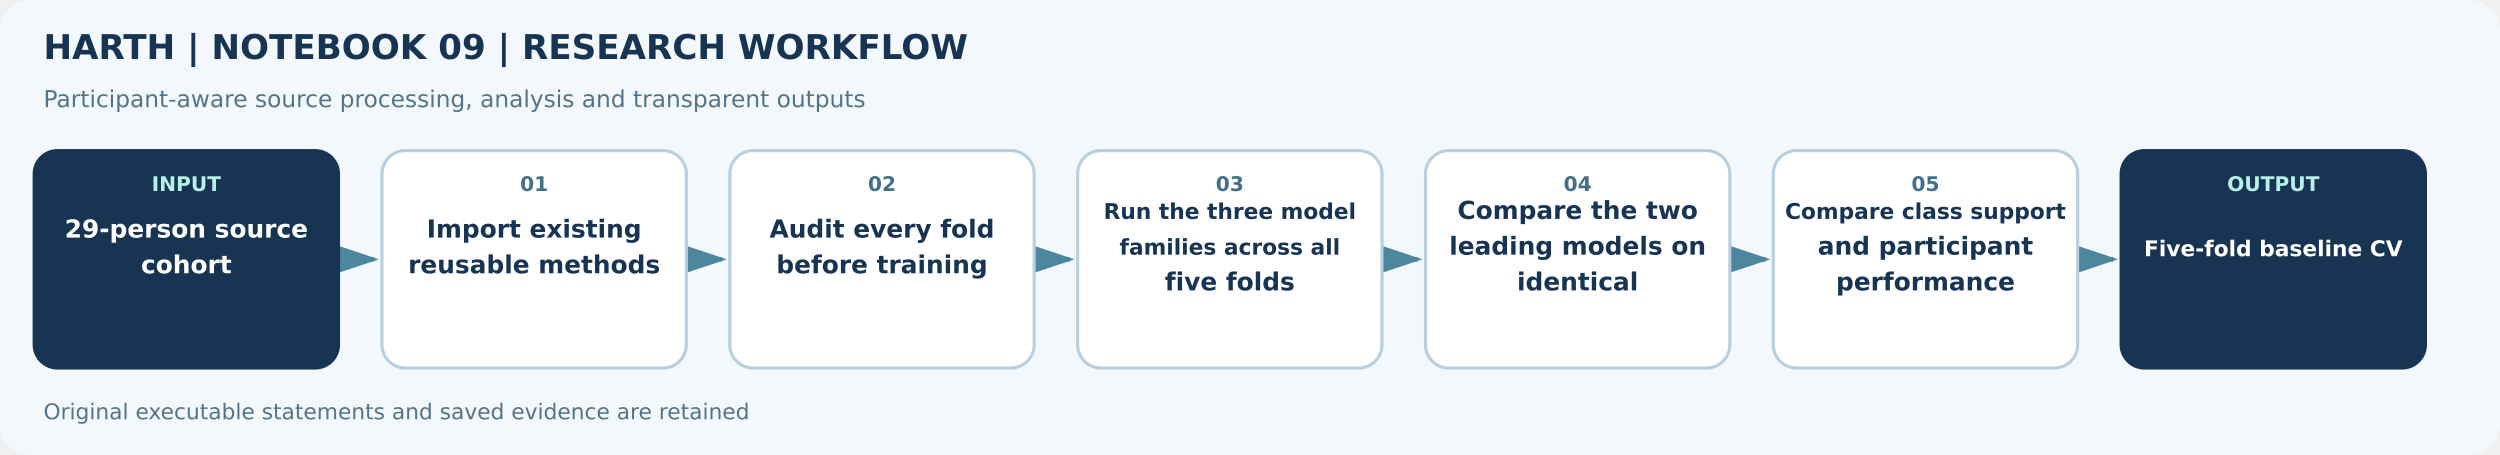
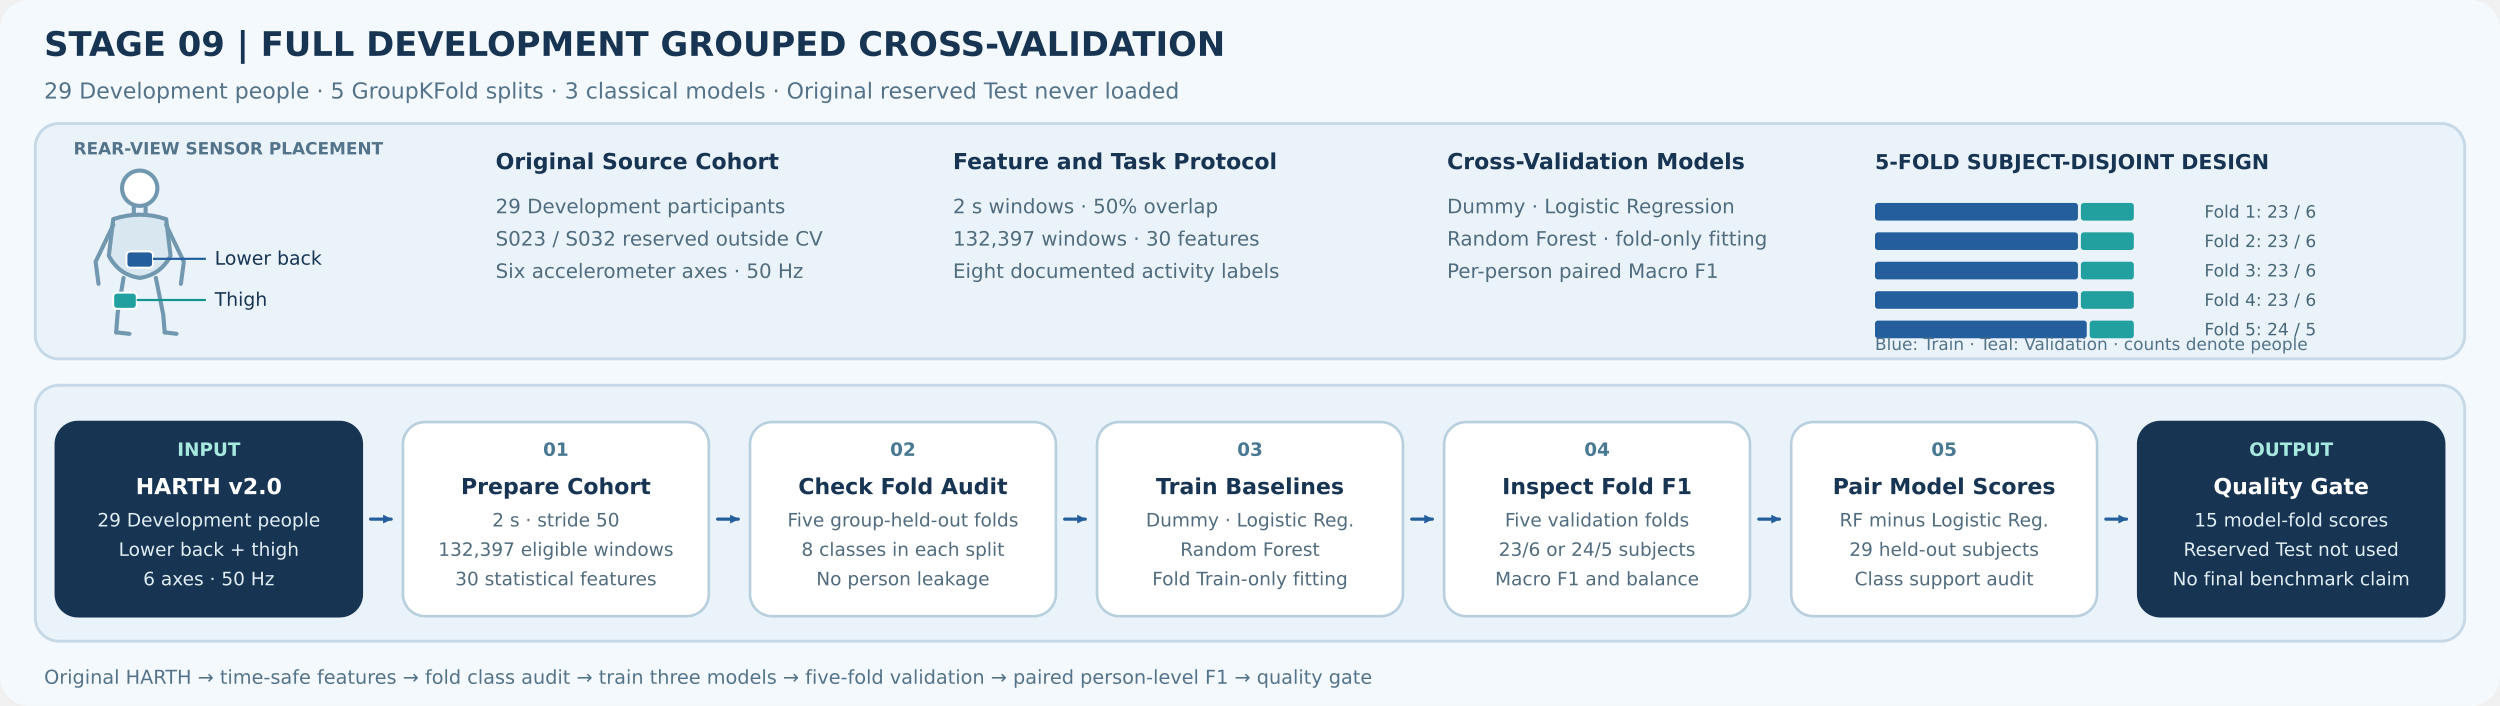
- <svg xmlns="http://www.w3.org/2000/svg" width="1610" height="293" viewBox="0 0 1610 293" role="img" aria-labelledby="title desc">
+ <svg xmlns="http://www.w3.org/2000/svg" width="1700" height="480" viewBox="0 0 1700 480" role="img" aria-labelledby="title desc">
  <defs>
-     <marker id="a" markerWidth="10" markerHeight="10" refX="8" refY="3" orient="auto">
-       <path d="M0 0 L0 6 L9 3 Z" fill="#4C879D" />
+     <marker id="small-arrow" markerUnits="userSpaceOnUse" markerWidth="6" markerHeight="6" refX="5.5" refY="3" orient="auto">
+       <path d="M0 0 L6 3 L0 6 Z" fill="#245E9D" />
    </marker>
  </defs>
-   <rect width="1610" height="293" rx="20" fill="#F3F8FC" />
-   <text x="28" y="38" font-family="DejaVu Sans, Arial, sans-serif" font-weight="700" font-size="22" fill="#173453">HARTH  |  NOTEBOOK 09  |  RESEARCH WORKFLOW</text>
-   <text x="28" y="69" font-family="DejaVu Sans, Arial, sans-serif" font-size="15" fill="#54738A">Participant-aware source processing, analysis and transparent outputs</text>
+   <rect width="1700" height="480" rx="20" fill="#F4F9FD" />
  <g font-family="DejaVu Sans, Arial, sans-serif">
-     <path d="M224 167 H241" stroke="#4C879D" stroke-width="3" marker-end="url(#a)" />
-     <path d="M448 167 H465" stroke="#4C879D" stroke-width="3" marker-end="url(#a)" />
-     <path d="M672 167 H689" stroke="#4C879D" stroke-width="3" marker-end="url(#a)" />
-     <path d="M896 167 H913" stroke="#4C879D" stroke-width="3" marker-end="url(#a)" />
-     <path d="M1120 167 H1137" stroke="#4C879D" stroke-width="3" marker-end="url(#a)" />
-     <path d="M1344 167 H1361" stroke="#4C879D" stroke-width="3" marker-end="url(#a)" />
-     <g>
-       <rect x="22" y="97" width="196" height="140" rx="15" fill="#173453" stroke="#173453" stroke-width="2" />
-       <text x="120" y="123" text-anchor="middle" font-size="13" font-weight="700" fill="#B6F0E7">INPUT</text>
-       <text x="120" y="153" text-anchor="middle" font-size="16" font-weight="600" fill="white">29-person source</text>
-       <text x="120" y="176" text-anchor="middle" font-size="16" font-weight="600" fill="white">cohort</text>
+     <text x="30" y="38" font-size="23" font-weight="700" fill="#173453">STAGE 09 | FULL DEVELOPMENT GROUPED CROSS-VALIDATION</text>
+     <text x="30" y="67" font-size="15" fill="#54738A">29 Development people · 5 GroupKFold splits · 3 classical models · Original reserved Test never loaded</text>
+     <rect x="24" y="84" width="1652" height="160" rx="16" fill="#EAF3FA" stroke="#C7D9E6" stroke-width="2" />
+     <rect x="24" y="262" width="1652" height="174" rx="16" fill="#EAF3FA" stroke="#C7D9E6" stroke-width="2" />
+     <g aria-label="Professional rear-view lower-back and thigh accelerometer schematic, fully enclosed">
+       <text x="50" y="105" font-size="11.5" font-weight="700" fill="#53738A">REAR-VIEW SENSOR PLACEMENT</text>
+       <g stroke="#7298B0" stroke-width="2.8" stroke-linecap="round" stroke-linejoin="round">
+         <circle cx="95" cy="128" r="12" fill="#FFFFFF" />
+         <path d="M91 140 L91 147 M99 140 L99 147" fill="none" />
+         <path d="M77 149 Q95 143 113 149 L116 174 Q109 187 95 189 Q81 187 74 174 Z" fill="#D9E7F1" />
+         <path d="M77 153 L65 178 L67 193 M113 153 L125 178 L123 193" fill="none" />
+         <path d="M84 189 L80 213 L79 226 M106 189 L111 214 L112 226" fill="none" />
+         <path d="M79 226 L88 227 M112 226 L120 227" fill="none" />
+       </g>
+       <rect x="86" y="171" width="18" height="11" rx="2.5" fill="#245E9D" stroke="#FFFFFF" stroke-width="1.3" />
+       <rect x="77" y="199" width="16" height="11" rx="2.5" fill="#22A0A0" stroke="#FFFFFF" stroke-width="1.3" />
+       <path d="M104 176 H140" stroke="#245E9D" stroke-width="1.5" />
+       <text x="146" y="180" font-size="12.8" fill="#173453">Lower back</text>
+       <path d="M93 204 H140" stroke="#15938F" stroke-width="1.5" />
+       <text x="146" y="208" font-size="12.8" fill="#173453">Thigh</text>
    </g>
    <g>
-       <rect x="246" y="97" width="196" height="140" rx="15" fill="white" stroke="#B9CEDF" stroke-width="2" />
-       <text x="344" y="123" text-anchor="middle" font-size="13" font-weight="700" fill="#426F89">01</text>
-       <text x="344" y="153" text-anchor="middle" font-size="16" font-weight="600" fill="#173453">Import existing</text>
-       <text x="344" y="176" text-anchor="middle" font-size="16" font-weight="600" fill="#173453">reusable methods</text>
+       <text x="337" y="115" font-size="15" font-weight="700" fill="#173453">Original Source Cohort</text>
+       <text x="337" y="145" font-size="13.5" fill="#506C7E">29 Development participants</text>
+       <text x="337" y="167" font-size="13.5" fill="#506C7E">S023 / S032 reserved outside CV</text>
+       <text x="337" y="189" font-size="13.5" fill="#506C7E">Six accelerometer axes · 50 Hz</text>
    </g>
    <g>
-       <rect x="470" y="97" width="196" height="140" rx="15" fill="white" stroke="#B9CEDF" stroke-width="2" />
-       <text x="568" y="123" text-anchor="middle" font-size="13" font-weight="700" fill="#426F89">02</text>
-       <text x="568" y="153" text-anchor="middle" font-size="16" font-weight="600" fill="#173453">Audit every fold</text>
-       <text x="568" y="176" text-anchor="middle" font-size="16" font-weight="600" fill="#173453">before training</text>
+       <text x="648" y="115" font-size="15" font-weight="700" fill="#173453">Feature and Task Protocol</text>
+       <text x="648" y="145" font-size="13.5" fill="#506C7E">2 s windows · 50% overlap</text>
+       <text x="648" y="167" font-size="13.5" fill="#506C7E">132,397 windows · 30 features</text>
+       <text x="648" y="189" font-size="13.5" fill="#506C7E">Eight documented activity labels</text>
    </g>
    <g>
-       <rect x="694" y="97" width="196" height="140" rx="15" fill="white" stroke="#B9CEDF" stroke-width="2" />
-       <text x="792" y="123" text-anchor="middle" font-size="13" font-weight="700" fill="#426F89">03</text>
-       <text x="792" y="141" text-anchor="middle" font-size="14" font-weight="600" fill="#173453">Run the three model</text>
-       <text x="792" y="164" text-anchor="middle" font-size="14" font-weight="600" fill="#173453">families across all</text>
-       <text x="792" y="187" text-anchor="middle" font-size="16" font-weight="600" fill="#173453">five folds</text>
+       <text x="984" y="115" font-size="15" font-weight="700" fill="#173453">Cross-Validation Models</text>
+       <text x="984" y="145" font-size="13.5" fill="#506C7E">Dummy · Logistic Regression</text>
+       <text x="984" y="167" font-size="13.5" fill="#506C7E">Random Forest · fold-only fitting</text>
+       <text x="984" y="189" font-size="13.5" fill="#506C7E">Per-person paired Macro F1</text>
    </g>
-     <g>
-       <rect x="918" y="97" width="196" height="140" rx="15" fill="white" stroke="#B9CEDF" stroke-width="2" />
-       <text x="1016" y="123" text-anchor="middle" font-size="13" font-weight="700" fill="#426F89">04</text>
-       <text x="1016" y="141" text-anchor="middle" font-size="16" font-weight="600" fill="#173453">Compare the two</text>
-       <text x="1016" y="164" text-anchor="middle" font-size="16" font-weight="600" fill="#173453">leading models on</text>
-       <text x="1016" y="187" text-anchor="middle" font-size="16" font-weight="600" fill="#173453">identical</text>
+     <g aria-label="Five actual group-held-out fold participant counts">
+       <text x="1275" y="115" font-size="14" font-weight="700" fill="#173453">5-FOLD SUBJECT-DISJOINT DESIGN</text>
+       <g aria-label="Fold 1: 23 training subjects and 6 validation subjects">
+         <rect x="1275" y="138" width="138" height="12" rx="2" fill="#245E9D" />
+         <rect x="1415" y="138" width="36" height="12" rx="2" fill="#22A0A0" />
+         <text x="1499" y="148" font-size="11.6" fill="#486779">Fold 1: 23 / 6</text>
+       </g>
+       <g aria-label="Fold 2: 23 training subjects and 6 validation subjects">
+         <rect x="1275" y="158" width="138" height="12" rx="2" fill="#245E9D" />
+         <rect x="1415" y="158" width="36" height="12" rx="2" fill="#22A0A0" />
+         <text x="1499" y="168" font-size="11.6" fill="#486779">Fold 2: 23 / 6</text>
+       </g>
+       <g aria-label="Fold 3: 23 training subjects and 6 validation subjects">
+         <rect x="1275" y="178" width="138" height="12" rx="2" fill="#245E9D" />
+         <rect x="1415" y="178" width="36" height="12" rx="2" fill="#22A0A0" />
+         <text x="1499" y="188" font-size="11.6" fill="#486779">Fold 3: 23 / 6</text>
+       </g>
+       <g aria-label="Fold 4: 23 training subjects and 6 validation subjects">
+         <rect x="1275" y="198" width="138" height="12" rx="2" fill="#245E9D" />
+         <rect x="1415" y="198" width="36" height="12" rx="2" fill="#22A0A0" />
+         <text x="1499" y="208" font-size="11.6" fill="#486779">Fold 4: 23 / 6</text>
+       </g>
+       <g aria-label="Fold 5: 24 training subjects and 5 validation subjects">
+         <rect x="1275" y="218" width="144" height="12" rx="2" fill="#245E9D" />
+         <rect x="1421" y="218" width="30" height="12" rx="2" fill="#22A0A0" />
+         <text x="1499" y="228" font-size="11.6" fill="#486779">Fold 5: 24 / 5</text>
+       </g>
+       <text x="1275" y="238" font-size="11.5" fill="#53738A">Blue: Train · Teal: Validation · counts denote people</text>
    </g>
-     <g>
-       <rect x="1142" y="97" width="196" height="140" rx="15" fill="white" stroke="#B9CEDF" stroke-width="2" />
-       <text x="1240" y="123" text-anchor="middle" font-size="13" font-weight="700" fill="#426F89">05</text>
-       <text x="1240" y="141" text-anchor="middle" font-size="14" font-weight="600" fill="#173453">Compare class support</text>
-       <text x="1240" y="164" text-anchor="middle" font-size="16" font-weight="600" fill="#173453">and participant</text>
-       <text x="1240" y="187" text-anchor="middle" font-size="16" font-weight="600" fill="#173453">performance</text>
+     <g aria-label="Six uniform miniature right-facing connectors">
+       <path d="M252 353 H266" fill="none" stroke="#245E9D" stroke-width="2.2" stroke-linecap="round" marker-end="url(#small-arrow)" />
+       <path d="M488 353 H502" fill="none" stroke="#245E9D" stroke-width="2.2" stroke-linecap="round" marker-end="url(#small-arrow)" />
+       <path d="M724 353 H738" fill="none" stroke="#245E9D" stroke-width="2.2" stroke-linecap="round" marker-end="url(#small-arrow)" />
+       <path d="M960 353 H974" fill="none" stroke="#245E9D" stroke-width="2.2" stroke-linecap="round" marker-end="url(#small-arrow)" />
+       <path d="M1196 353 H1210" fill="none" stroke="#245E9D" stroke-width="2.2" stroke-linecap="round" marker-end="url(#small-arrow)" />
+       <path d="M1432 353 H1446" fill="none" stroke="#245E9D" stroke-width="2.2" stroke-linecap="round" marker-end="url(#small-arrow)" />
    </g>
-     <g>
-       <rect x="1366" y="97" width="196" height="140" rx="15" fill="#173453" stroke="#173453" stroke-width="2" />
-       <text x="1464" y="123" text-anchor="middle" font-size="13" font-weight="700" fill="#B6F0E7">OUTPUT</text>
-       <text x="1464" y="165" text-anchor="middle" font-size="14" font-weight="600" fill="white">Five-fold baseline CV</text>
+     <g aria-label="Seven scientific source-to-results process blocks">
+       <g class="process-block">
+         <rect x="38" y="287" width="208" height="132" rx="15" fill="#173453" stroke="#173453" stroke-width="1.8" />
+         <text x="142" y="310" text-anchor="middle" font-size="12.5" font-weight="700" fill="#A7E9DF">INPUT</text>
+         <text x="142" y="336" text-anchor="middle" font-size="15" font-weight="700" fill="#FFFFFF">HARTH v2.0</text>
+         <text x="142" y="358" text-anchor="middle" font-size="12.6" fill="#DFEDF4">29 Development people</text>
+         <text x="142" y="378" text-anchor="middle" font-size="12.6" fill="#DFEDF4">Lower back + thigh</text>
+         <text x="142" y="398" text-anchor="middle" font-size="12.6" fill="#DFEDF4">6 axes · 50 Hz</text>
+       </g>
+       <g class="process-block">
+         <rect x="274" y="287" width="208" height="132" rx="15" fill="#FFFFFF" stroke="#B8CFDE" stroke-width="1.8" />
+         <text x="378" y="310" text-anchor="middle" font-size="12.5" font-weight="700" fill="#497992">01</text>
+         <text x="378" y="336" text-anchor="middle" font-size="15" font-weight="700" fill="#173453">Prepare Cohort</text>
+         <text x="378" y="358" text-anchor="middle" font-size="12.6" fill="#506C7E">2 s · stride 50</text>
+         <text x="378" y="378" text-anchor="middle" font-size="12.6" fill="#506C7E">132,397 eligible windows</text>
+         <text x="378" y="398" text-anchor="middle" font-size="12.6" fill="#506C7E">30 statistical features</text>
+       </g>
+       <g class="process-block">
+         <rect x="510" y="287" width="208" height="132" rx="15" fill="#FFFFFF" stroke="#B8CFDE" stroke-width="1.8" />
+         <text x="614" y="310" text-anchor="middle" font-size="12.5" font-weight="700" fill="#497992">02</text>
+         <text x="614" y="336" text-anchor="middle" font-size="15" font-weight="700" fill="#173453">Check Fold Audit</text>
+         <text x="614" y="358" text-anchor="middle" font-size="12.6" fill="#506C7E">Five group-held-out folds</text>
+         <text x="614" y="378" text-anchor="middle" font-size="12.6" fill="#506C7E">8 classes in each split</text>
+         <text x="614" y="398" text-anchor="middle" font-size="12.6" fill="#506C7E">No person leakage</text>
+       </g>
+       <g class="process-block">
+         <rect x="746" y="287" width="208" height="132" rx="15" fill="#FFFFFF" stroke="#B8CFDE" stroke-width="1.8" />
+         <text x="850" y="310" text-anchor="middle" font-size="12.5" font-weight="700" fill="#497992">03</text>
+         <text x="850" y="336" text-anchor="middle" font-size="15" font-weight="700" fill="#173453">Train Baselines</text>
+         <text x="850" y="358" text-anchor="middle" font-size="12.6" fill="#506C7E">Dummy · Logistic Reg.</text>
+         <text x="850" y="378" text-anchor="middle" font-size="12.6" fill="#506C7E">Random Forest</text>
+         <text x="850" y="398" text-anchor="middle" font-size="12.6" fill="#506C7E">Fold Train-only fitting</text>
+       </g>
+       <g class="process-block">
+         <rect x="982" y="287" width="208" height="132" rx="15" fill="#FFFFFF" stroke="#B8CFDE" stroke-width="1.8" />
+         <text x="1086" y="310" text-anchor="middle" font-size="12.5" font-weight="700" fill="#497992">04</text>
+         <text x="1086" y="336" text-anchor="middle" font-size="15" font-weight="700" fill="#173453">Inspect Fold F1</text>
+         <text x="1086" y="358" text-anchor="middle" font-size="12.6" fill="#506C7E">Five validation folds</text>
+         <text x="1086" y="378" text-anchor="middle" font-size="12.6" fill="#506C7E">23/6 or 24/5 subjects</text>
+         <text x="1086" y="398" text-anchor="middle" font-size="12.6" fill="#506C7E">Macro F1 and balance</text>
+       </g>
+       <g class="process-block">
+         <rect x="1218" y="287" width="208" height="132" rx="15" fill="#FFFFFF" stroke="#B8CFDE" stroke-width="1.8" />
+         <text x="1322" y="310" text-anchor="middle" font-size="12.5" font-weight="700" fill="#497992">05</text>
+         <text x="1322" y="336" text-anchor="middle" font-size="15" font-weight="700" fill="#173453">Pair Model Scores</text>
+         <text x="1322" y="358" text-anchor="middle" font-size="12.6" fill="#506C7E">RF minus Logistic Reg.</text>
+         <text x="1322" y="378" text-anchor="middle" font-size="12.6" fill="#506C7E">29 held-out subjects</text>
+         <text x="1322" y="398" text-anchor="middle" font-size="12.6" fill="#506C7E">Class support audit</text>
+       </g>
+       <g class="process-block">
+         <rect x="1454" y="287" width="208" height="132" rx="15" fill="#173453" stroke="#173453" stroke-width="1.8" />
+         <text x="1558" y="310" text-anchor="middle" font-size="12.5" font-weight="700" fill="#A7E9DF">OUTPUT</text>
+         <text x="1558" y="336" text-anchor="middle" font-size="15" font-weight="700" fill="#FFFFFF">Quality Gate</text>
+         <text x="1558" y="358" text-anchor="middle" font-size="12.6" fill="#DFEDF4">15 model-fold scores</text>
+         <text x="1558" y="378" text-anchor="middle" font-size="12.6" fill="#DFEDF4">Reserved Test not used</text>
+         <text x="1558" y="398" text-anchor="middle" font-size="12.6" fill="#DFEDF4">No final benchmark claim</text>
+       </g>
    </g>
+     <text x="30" y="465" font-size="13.1" fill="#54738A">Original HARTH → time-safe features → fold class audit → train three models → five-fold validation → paired person-level F1 → quality gate</text>
  </g>
-   <text x="28" y="270" font-family="DejaVu Sans, Arial, sans-serif" font-size="14" fill="#54738A">Original executable statements and saved evidence are retained</text>
</svg>
